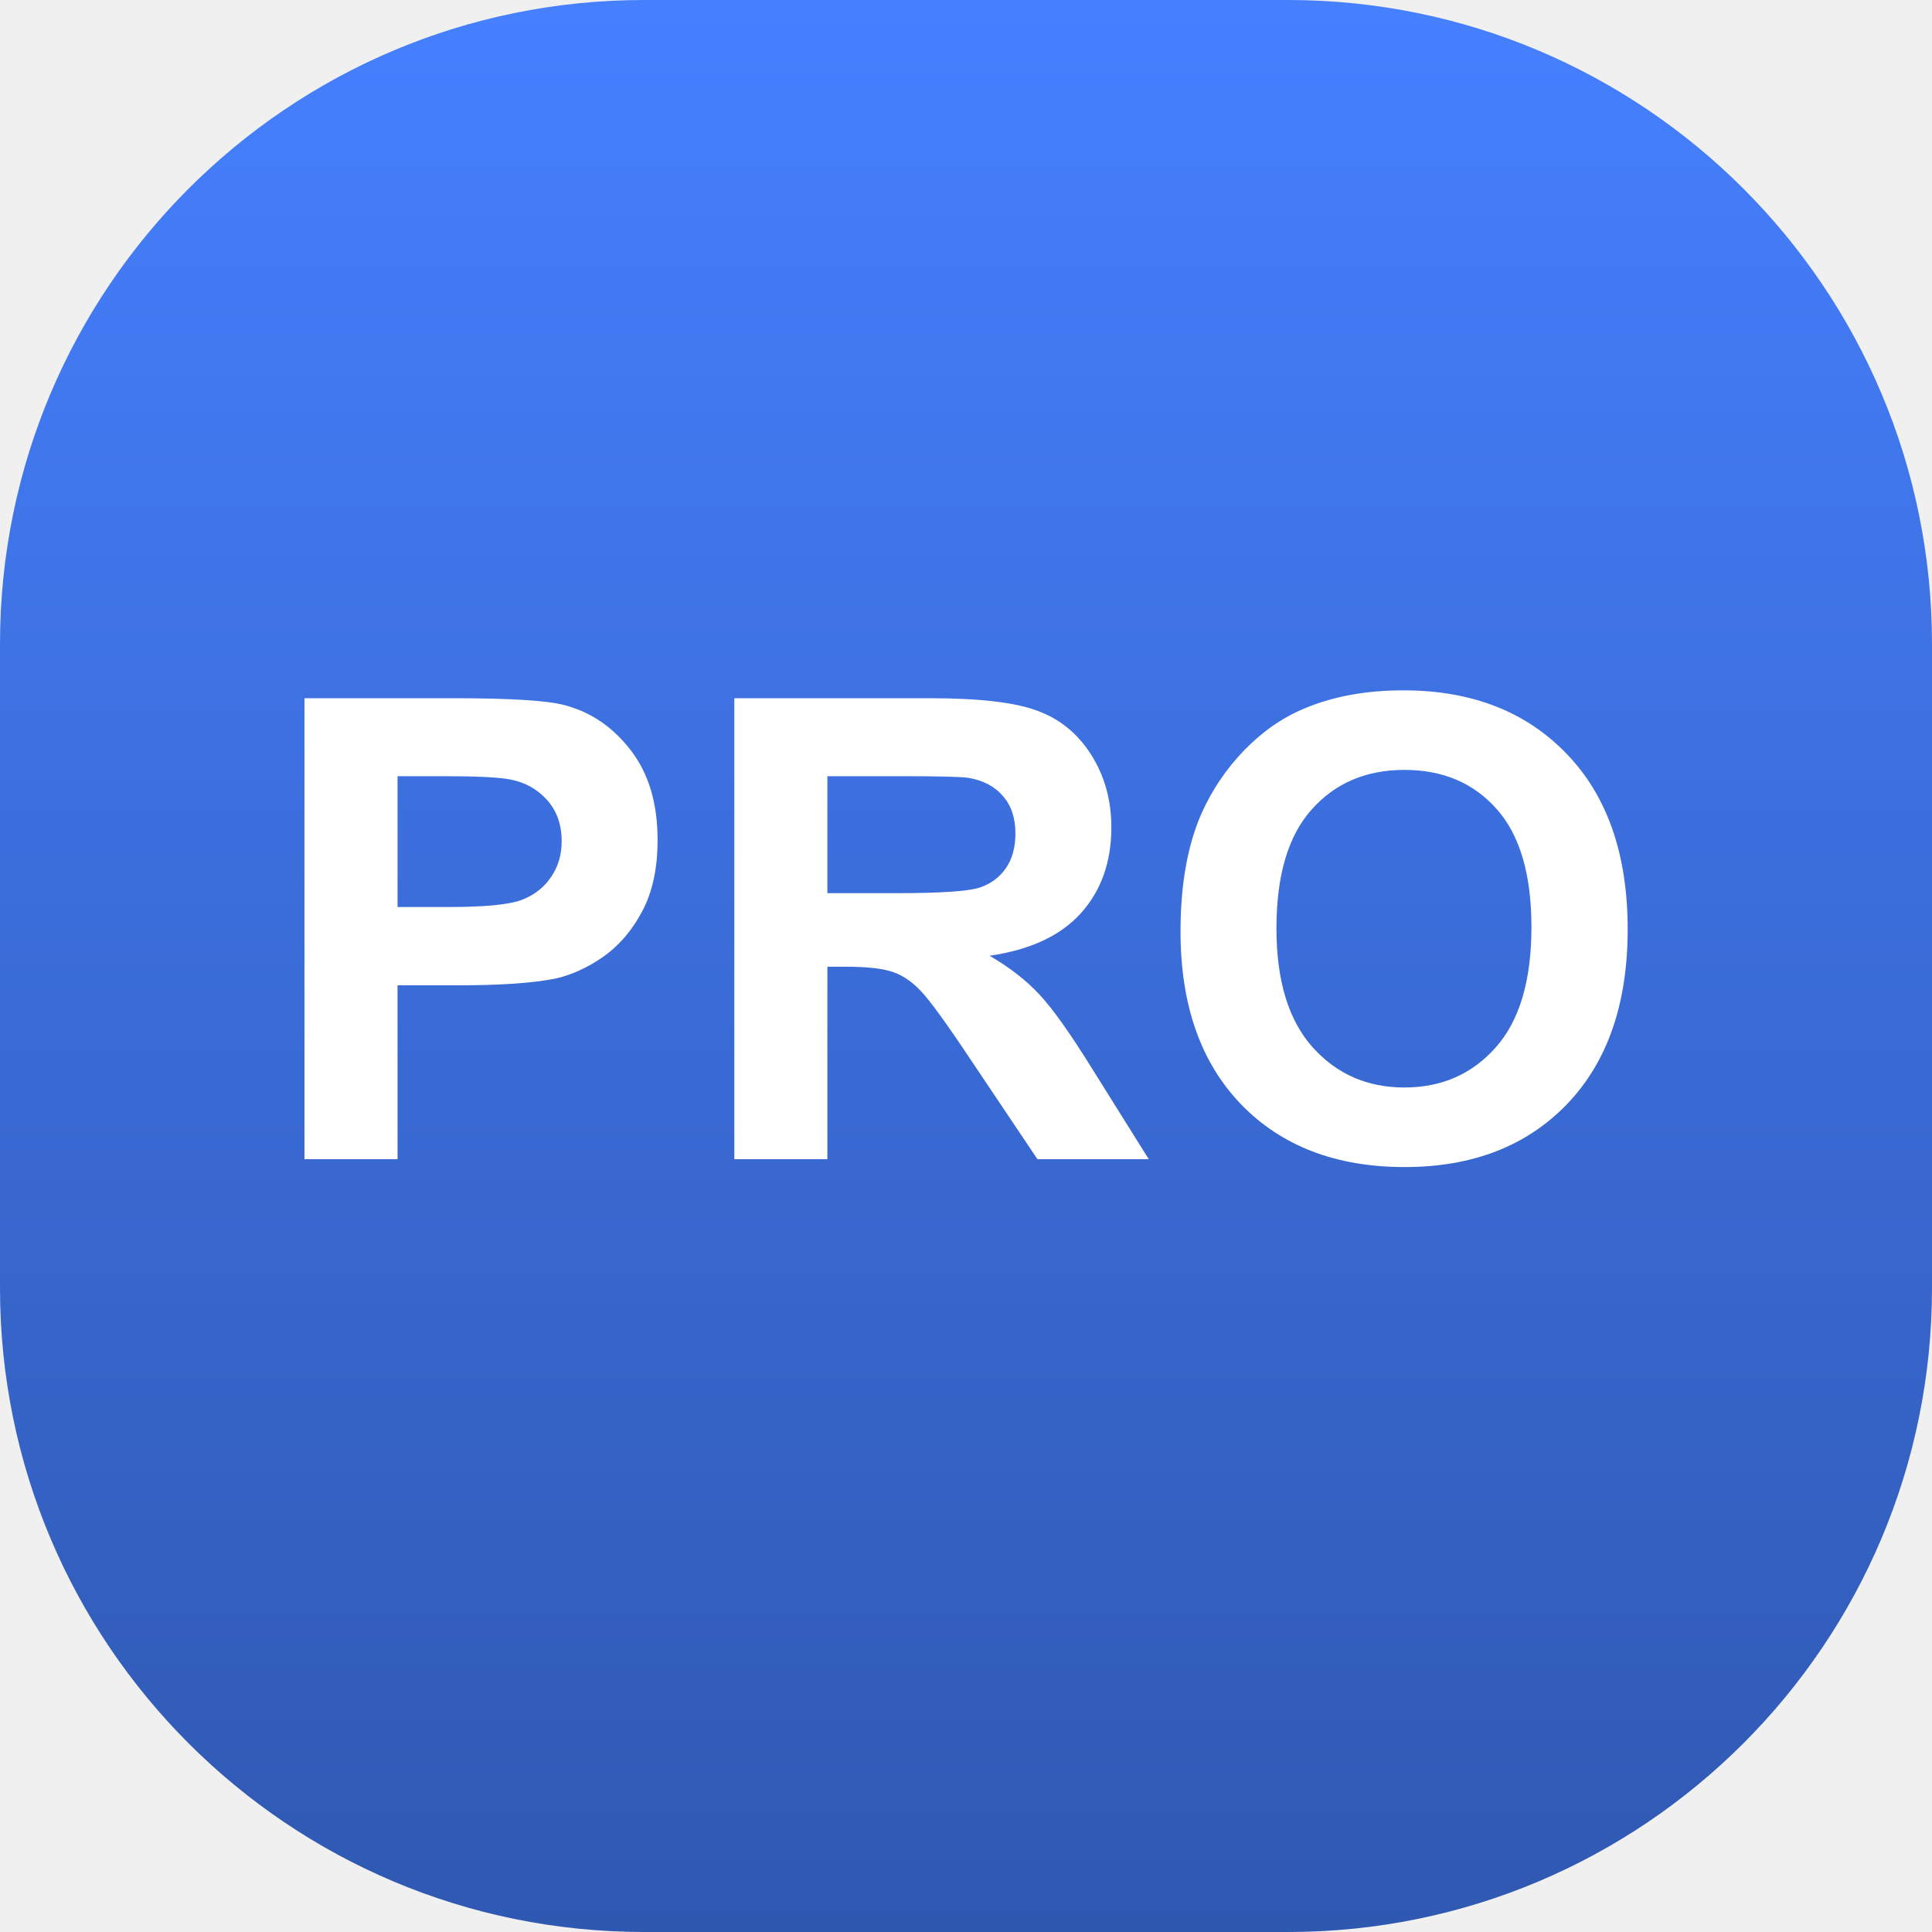
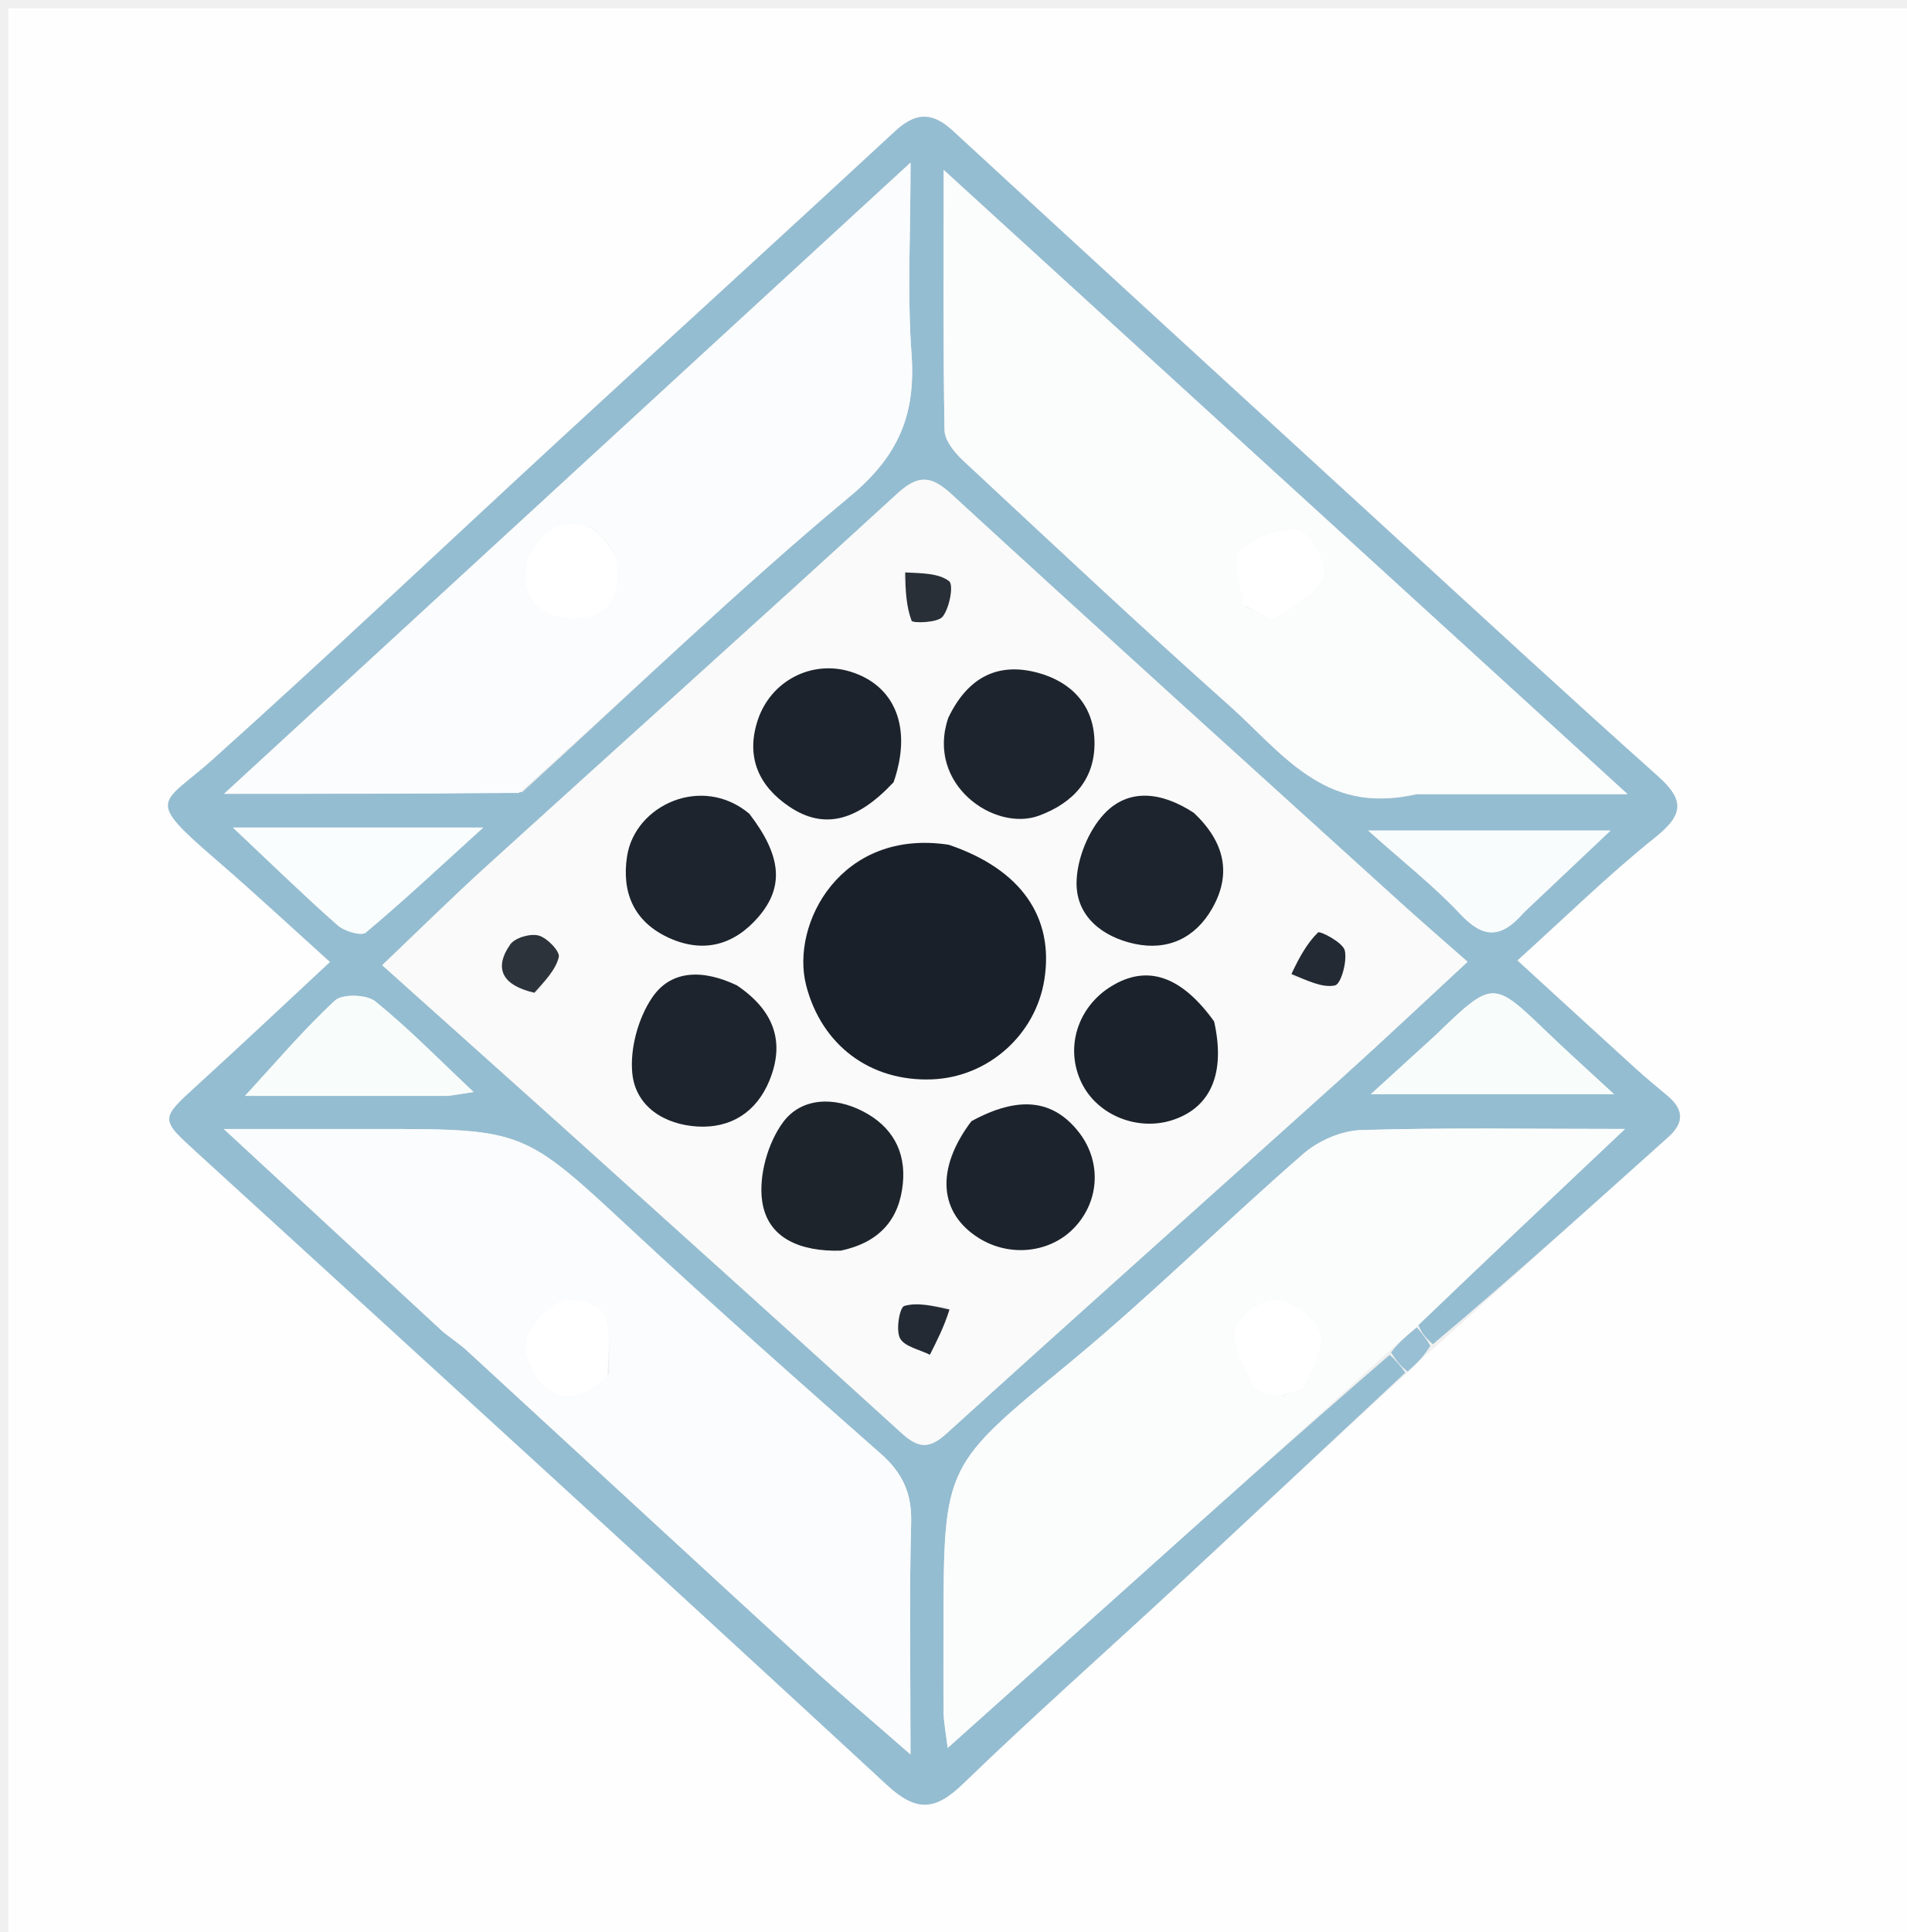
- <svg xmlns="http://www.w3.org/2000/svg" width="60" height="60" viewBox="0 0 60 60" fill="none">
-   <g clip-path="url(#clip0_79_407)">
-     <rect width="60" height="60" rx="20" fill="url(#paint0_linear_79_407)" />
-     <path d="M9.455 36V21.684H14.094C15.852 21.684 16.997 21.755 17.531 21.898C18.352 22.113 19.038 22.582 19.592 23.305C20.145 24.021 20.422 24.949 20.422 26.088C20.422 26.967 20.262 27.706 19.943 28.305C19.624 28.904 19.217 29.376 18.723 29.721C18.234 30.059 17.736 30.284 17.229 30.395C16.538 30.531 15.539 30.6 14.23 30.6H12.346V36H9.455ZM12.346 24.105V28.168H13.928C15.067 28.168 15.829 28.093 16.213 27.943C16.597 27.794 16.896 27.559 17.111 27.24C17.333 26.921 17.443 26.55 17.443 26.127C17.443 25.606 17.29 25.176 16.984 24.838C16.678 24.499 16.291 24.288 15.822 24.203C15.477 24.138 14.784 24.105 13.742 24.105H12.346ZM22.805 36V21.684H28.889C30.419 21.684 31.529 21.814 32.219 22.074C32.915 22.328 33.472 22.784 33.889 23.441C34.305 24.099 34.514 24.851 34.514 25.697C34.514 26.771 34.198 27.66 33.566 28.363C32.935 29.06 31.991 29.499 30.734 29.682C31.359 30.046 31.874 30.447 32.277 30.883C32.688 31.319 33.238 32.094 33.928 33.207L35.676 36H32.219L30.129 32.885C29.387 31.771 28.879 31.072 28.605 30.785C28.332 30.492 28.042 30.294 27.736 30.189C27.43 30.079 26.945 30.023 26.281 30.023H25.695V36H22.805ZM25.695 27.738H27.834C29.221 27.738 30.087 27.68 30.432 27.562C30.777 27.445 31.047 27.244 31.242 26.957C31.438 26.671 31.535 26.312 31.535 25.883C31.535 25.401 31.405 25.014 31.145 24.721C30.891 24.421 30.529 24.232 30.061 24.154C29.826 24.122 29.123 24.105 27.951 24.105H25.695V27.738ZM36.662 28.93C36.662 27.471 36.88 26.247 37.316 25.258C37.642 24.529 38.085 23.874 38.645 23.295C39.211 22.715 39.829 22.286 40.5 22.006C41.392 21.628 42.421 21.439 43.586 21.439C45.695 21.439 47.382 22.094 48.645 23.402C49.914 24.711 50.549 26.531 50.549 28.861C50.549 31.172 49.921 32.982 48.664 34.291C47.408 35.593 45.728 36.244 43.625 36.244C41.496 36.244 39.803 35.596 38.547 34.301C37.29 32.999 36.662 31.208 36.662 28.93ZM39.641 28.832C39.641 30.453 40.015 31.684 40.764 32.523C41.512 33.357 42.463 33.773 43.615 33.773C44.768 33.773 45.712 33.36 46.447 32.533C47.19 31.7 47.56 30.453 47.56 28.793C47.56 27.152 47.199 25.928 46.477 25.121C45.76 24.314 44.807 23.91 43.615 23.91C42.424 23.91 41.464 24.32 40.734 25.141C40.005 25.954 39.641 27.185 39.641 28.832Z" fill="white" />
-   </g>
-   <defs>
-     <linearGradient id="paint0_linear_79_407" x1="30" y1="0" x2="30" y2="60" gradientUnits="userSpaceOnUse">
-       <stop stop-color="#4680FF" />
-       <stop offset="1" stop-color="#2F58B1" />
-     </linearGradient>
-     <clipPath id="clip0_79_407">
-       <rect width="60" height="60" fill="white" />
-     </clipPath>
-   </defs>
+ <svg xmlns="http://www.w3.org/2000/svg" version="1.1" id="Layer_1" x="0px" y="0px" width="100%" viewBox="0 0 228 231" enable-background="new 0 0 228 231">
+   <path fill="#FEFEFE" opacity="1" stroke="none" d=" M130,232 C86.667,232 43.833,232 1,232 C1,155 1,78 1,1 C77,1 153,1 229,1 C229,78 229,155 229,232 C196.167,232 163.333,232 130,232 M168.614,163.84 C169.452,162.994 170.289,162.147 171.716,160.955 C180.969,152.622 190.208,144.272 199.485,135.966 C201.46,134.198 201.322,132.628 199.389,131.006 C198.116,129.938 196.827,128.886 195.598,127.768 C190.976,123.566 186.375,119.339 181.452,114.834 C187.257,109.597 192.363,104.575 197.927,100.125 C201.306,97.423 201.486,95.684 198.252,92.798 C187.33,83.049 176.576,73.111 165.779,63.22 C148.476,47.369 131.173,31.518 113.917,15.614 C111.464,13.353 109.481,13.42 107.033,15.688 C93.853,27.903 80.56,39.998 67.345,52.176 C53.394,65.033 39.619,78.085 25.501,90.755 C19.259,96.356 17.166,95.307 26.023,102.946 C30.496,106.803 34.817,110.835 39.466,115.021 C33.848,120.242 28.779,125.029 23.624,129.722 C19.1,133.841 19.137,133.773 23.586,137.836 C51.109,162.97 78.65,188.086 106.023,213.383 C109.558,216.65 111.792,216.534 115.148,213.292 C123.495,205.228 132.196,197.531 140.709,189.637 C149.85,181.16 158.94,172.626 168.614,163.84 z" />
+   <path fill="#95BDD1" opacity="1" stroke="none" d=" M168.052,164.117 C158.94,172.626 149.85,181.16 140.709,189.637 C132.196,197.531 123.495,205.228 115.148,213.292 C111.792,216.534 109.558,216.65 106.023,213.383 C78.65,188.086 51.109,162.97 23.586,137.836 C19.137,133.773 19.1,133.841 23.624,129.722 C28.779,125.029 33.848,120.242 39.466,115.021 C34.817,110.835 30.496,106.803 26.023,102.946 C17.166,95.307 19.259,96.356 25.501,90.755 C39.619,78.085 53.394,65.033 67.345,52.176 C80.56,39.998 93.853,27.903 107.033,15.688 C109.481,13.42 111.464,13.353 113.917,15.614 C131.173,31.518 148.476,47.369 165.779,63.22 C176.576,73.111 187.33,83.049 198.252,92.798 C201.486,95.684 201.306,97.423 197.927,100.125 C192.363,104.575 187.257,109.597 181.452,114.834 C186.375,119.339 190.976,123.566 195.598,127.768 C196.827,128.886 198.116,129.938 199.389,131.006 C201.322,132.628 201.46,134.198 199.485,135.966 C190.208,144.272 180.969,152.622 171.336,160.725 C170.448,159.901 169.942,159.307 169.621,158.421 C177.691,150.684 185.576,143.24 194.317,134.987 C182.968,134.987 172.86,134.81 162.768,135.119 C160.412,135.191 157.656,136.393 155.853,137.96 C146.448,146.136 137.583,154.951 127.981,162.879 C113.022,175.231 112.835,175.005 112.833,194.322 C112.832,197.816 112.792,201.312 112.844,204.805 C112.861,205.987 113.109,207.166 113.329,208.987 C120.343,202.709 126.771,196.963 133.192,191.209 C144.075,181.456 154.954,171.698 166.181,161.996 C167.035,162.739 167.543,163.428 168.052,164.117 M67.005,134.488 C80.588,146.735 94.202,158.949 107.721,171.267 C109.681,173.053 110.986,173.393 113.133,171.446 C128.894,157.153 144.779,142.996 160.591,128.758 C165.491,124.345 170.285,119.814 175.493,114.998 C172.484,112.342 169.875,110.092 167.324,107.778 C149.464,91.584 131.569,75.427 113.816,59.116 C111.301,56.805 109.787,56.738 107.246,59.066 C90.947,74.005 74.481,88.761 58.114,103.625 C53.992,107.369 50.032,111.289 45.708,115.402 C52.881,121.821 59.685,127.91 67.005,134.488 M62.454,94.706 C75.472,82.848 88.144,70.572 101.67,59.325 C107.508,54.47 109.521,49.492 108.999,42.317 C108.479,35.169 108.885,27.954 108.885,19.444 C81.077,45.01 54.361,69.573 26.801,94.911 C39.18,94.911 50.412,94.911 62.454,94.706 M53.141,159.385 C54.06,160.098 55.036,160.749 55.89,161.534 C69.477,174.027 83.03,186.557 96.635,199.03 C100.325,202.412 104.16,205.636 108.879,209.765 C108.879,199.572 108.721,190.791 108.956,182.019 C109.05,178.516 107.902,176.091 105.33,173.823 C95.357,165.029 85.391,156.219 75.654,147.166 C62.643,135.069 62.735,134.971 44.794,134.99 C39.117,134.996 33.441,134.991 26.769,134.991 C36.038,143.569 44.326,151.239 53.141,159.385 M169.536,94.949 C177.412,94.949 185.289,94.949 194.618,94.949 C166.944,69.691 140.402,45.467 112.852,20.324 C112.852,31.641 112.774,41.541 112.952,51.436 C112.974,52.659 114.135,54.095 115.14,55.032 C125.722,64.888 136.265,74.792 147.061,84.41 C153.177,89.859 158.41,97.538 169.536,94.949 M33.855,98.948 C32.158,98.948 30.46,98.948 27.857,98.948 C32.616,103.432 36.404,107.13 40.37,110.628 C41.179,111.341 43.201,111.949 43.739,111.499 C48.205,107.768 52.454,103.776 57.778,98.948 C49.025,98.948 41.897,98.948 33.855,98.948 M182.394,108.941 C185.694,105.822 188.995,102.703 192.589,99.306 C182.919,99.306 173.818,99.306 163.616,99.306 C167.832,103.08 171.473,105.932 174.6,109.266 C177.239,112.079 179.378,112.408 182.394,108.941 M53.702,131.032 C54.561,130.895 55.419,130.757 56.626,130.563 C52.466,126.651 48.866,122.955 44.883,119.732 C43.851,118.896 40.944,118.81 40.058,119.631 C36.252,123.159 32.877,127.154 29.296,131.031 C37.01,131.031 44.939,131.031 53.702,131.032 M171.465,123.968 C169.145,126.081 166.825,128.194 163.926,130.833 C174.083,130.833 183.113,130.833 193.013,130.833 C189.94,127.99 187.415,125.727 184.972,123.378 C178.518,117.172 178.532,117.158 171.465,123.968 z" />
+   <path fill="#98BFD3" opacity="1" stroke="none" d=" M169.435,158.713 C169.942,159.307 170.448,159.901 171.041,160.898 C170.289,162.147 169.452,162.994 168.333,163.978 C167.543,163.428 167.035,162.739 166.341,161.72 C167.249,160.498 168.342,159.605 169.435,158.713 z" />
+   <path fill="#F9FAF9" opacity="1" stroke="none" d=" M66.747,134.243 C59.685,127.91 52.881,121.821 45.708,115.402 C50.032,111.289 53.992,107.369 58.114,103.625 C74.481,88.761 90.947,74.005 107.246,59.066 C109.787,56.738 111.301,56.805 113.816,59.116 C131.569,75.427 149.464,91.584 167.324,107.778 C169.875,110.092 172.484,112.342 175.493,114.998 C170.285,119.814 165.491,124.345 160.591,128.758 C144.779,142.996 128.894,157.153 113.133,171.446 C110.986,173.393 109.681,173.053 107.721,171.267 C94.202,158.949 80.588,146.735 66.747,134.243 M113.035,100.953 C100.569,99.034 94.517,110.446 96.398,117.796 C98.221,124.917 104.02,129.344 111.455,129.053 C118.16,128.792 123.844,123.74 124.888,117.116 C126.06,109.679 122.116,103.934 113.035,100.953 M87.8,117.651 C84.121,115.908 80.257,115.899 77.97,119.298 C76.307,121.769 75.325,125.372 75.611,128.317 C76.001,132.32 79.464,134.464 83.417,134.692 C87.394,134.921 90.467,132.964 92.009,129.194 C93.908,124.552 92.546,120.806 87.8,117.651 M113.229,86.175 C110.699,93.765 118.913,99.517 124.277,97.513 C128.387,95.977 130.978,93.123 130.881,88.637 C130.789,84.329 128.136,81.539 124.136,80.448 C119.37,79.148 115.743,80.931 113.229,86.175 M89.312,97.06 C83.973,92.572 75.936,96.235 74.987,102.38 C74.308,106.774 75.853,110.254 80.01,112.143 C84.137,114.018 87.816,112.987 90.708,109.616 C93.793,106.02 93.46,102.316 89.312,97.06 M142.469,96.963 C138.884,94.654 134.933,94.208 132.021,97.334 C130.12,99.375 128.774,102.73 128.737,105.517 C128.682,109.536 131.798,112.018 135.676,112.849 C139.66,113.702 142.933,112.143 144.939,108.644 C147.304,104.522 146.479,100.706 142.469,96.963 M107.037,93.186 C109.115,86.998 107.034,81.963 101.717,80.313 C97.074,78.872 92.153,81.391 90.601,86.143 C89.17,90.525 90.736,94.006 94.409,96.461 C98.489,99.186 102.425,98.257 107.037,93.186 M100.914,149.449 C105.211,148.53 107.545,145.776 107.965,141.506 C108.346,137.64 106.667,134.691 103.227,132.897 C99.756,131.087 95.831,131.216 93.64,134.184 C91.819,136.651 90.723,140.548 91.135,143.562 C91.753,148.094 95.751,149.662 100.914,149.449 M115.863,134.288 C111.828,139.795 112.297,145.077 117.085,148.05 C120.805,150.36 125.659,149.801 128.521,146.733 C131.533,143.504 131.715,138.782 128.961,135.31 C125.913,131.466 121.814,130.974 115.863,134.288 M145.046,121.768 C141.221,116.623 137.147,115.326 132.919,117.908 C128.814,120.414 127.301,125.365 129.369,129.532 C131.291,133.405 136.157,135.322 140.371,133.867 C144.804,132.335 146.567,128.291 145.046,121.768 M154.598,116.79 C156.294,117.21 158.098,118.144 159.639,117.822 C160.354,117.673 161.122,114.947 160.811,113.641 C160.579,112.67 157.834,111.272 157.61,111.492 C156.269,112.809 155.335,114.539 154.598,116.79 M64.279,118.645 C65.182,117.253 66.46,115.951 66.819,114.431 C66.98,113.75 65.432,112.131 64.413,111.859 C63.409,111.59 61.57,112.122 61.009,112.934 C58.93,115.942 60.251,117.864 64.279,118.645 M108.001,68.715 C108.279,70.572 108.365,72.501 109.011,74.219 C109.129,74.533 112.144,74.472 112.727,73.727 C113.558,72.667 114.059,69.917 113.488,69.483 C112.221,68.519 110.2,68.546 108.001,68.715 M113.323,156.236 C111.577,156.142 109.726,155.687 108.141,156.147 C107.582,156.309 107.105,159.001 107.624,160.003 C108.145,161.009 109.953,161.349 111.197,161.981 C112.053,160.29 112.909,158.6 113.323,156.236 z" />
+   <path fill="#FBFCFD" opacity="1" stroke="none" d=" M62.049,94.809 C50.412,94.911 39.18,94.911 26.801,94.911 C54.361,69.573 81.077,45.01 108.885,19.444 C108.885,27.954 108.479,35.169 108.999,42.317 C109.521,49.492 107.508,54.47 101.67,59.325 C88.144,70.572 75.472,82.848 62.049,94.809 M73.527,66.317 C71.942,63.285 69.378,61.65 66.234,63.126 C64.649,63.87 63.026,66.166 62.838,67.913 C62.447,71.543 64.723,73.971 68.422,73.999 C72.901,74.032 74.406,71.209 73.527,66.317 z" />
+   <path fill="#FBFCFD" opacity="1" stroke="none" d=" M52.878,159.148 C44.326,151.239 36.038,143.569 26.769,134.991 C33.441,134.991 39.117,134.996 44.794,134.99 C62.735,134.971 62.643,135.069 75.654,147.166 C85.391,156.219 95.357,165.029 105.33,173.823 C107.902,176.091 109.05,178.516 108.956,182.019 C108.721,190.791 108.879,199.572 108.879,209.765 C104.16,205.636 100.325,202.412 96.635,199.03 C83.03,186.557 69.477,174.027 55.89,161.534 C55.036,160.749 54.06,160.098 52.878,159.148 M72.868,164.21 C72.738,161.794 73.189,159.11 72.25,157.065 C71.725,155.923 68.53,154.952 67.188,155.499 C65.367,156.241 63.411,158.317 62.933,160.185 C62.523,161.786 63.603,164.446 64.923,165.665 C67.338,167.896 70.1,166.957 72.868,164.21 z" />
+   <path fill="#FBFDFD" opacity="1" stroke="none" d=" M169.621,158.421 C168.342,159.605 167.249,160.498 165.996,161.666 C154.954,171.698 144.075,181.456 133.192,191.209 C126.771,196.963 120.343,202.709 113.329,208.987 C113.109,207.166 112.861,205.987 112.844,204.805 C112.792,201.312 112.832,197.816 112.833,194.322 C112.835,175.005 113.022,175.231 127.981,162.879 C137.583,154.951 146.448,146.136 155.853,137.96 C157.656,136.393 160.412,135.191 162.768,135.119 C172.86,134.81 182.968,134.987 194.317,134.987 C185.576,143.24 177.691,150.684 169.621,158.421 M153.371,166.866 C154.287,166.509 155.731,166.391 156.022,165.75 C156.968,163.673 158.483,161.076 157.898,159.299 C157.305,157.501 154.543,155.497 152.598,155.35 C150.952,155.226 147.901,157.432 147.655,158.958 C147.313,161.088 148.85,163.619 149.917,165.816 C150.225,166.451 151.678,166.531 153.371,166.866 z" />
+   <path fill="#FBFCFC" opacity="1" stroke="none" d=" M169.044,94.95 C158.41,97.538 153.177,89.859 147.061,84.41 C136.265,74.792 125.722,64.888 115.14,55.032 C114.135,54.095 112.974,52.659 112.952,51.436 C112.774,41.541 112.852,31.641 112.852,20.324 C140.402,45.467 166.944,69.691 194.618,94.949 C185.289,94.949 177.412,94.949 169.044,94.95 M149.02,72.603 C150.228,73.071 151.864,74.276 152.567,73.869 C154.781,72.587 157.498,71.04 158.34,68.926 C158.882,67.566 156.703,63.57 155.328,63.351 C153.082,62.992 149.941,64.181 148.265,65.826 C147.263,66.809 148.335,69.904 149.02,72.603 z" />
+   <path fill="#F9FDFD" opacity="1" stroke="none" d=" M34.312,98.948 C41.897,98.948 49.025,98.948 57.778,98.948 C52.454,103.776 48.205,107.768 43.739,111.499 C43.201,111.949 41.179,111.341 40.37,110.628 C36.404,107.13 32.616,103.432 27.857,98.948 C30.46,98.948 32.158,98.948 34.312,98.948 z" />
+   <path fill="#F9FCFD" opacity="1" stroke="none" d=" M182.136,109.186 C179.378,112.408 177.239,112.079 174.6,109.266 C171.473,105.932 167.832,103.08 163.616,99.306 C173.818,99.306 182.919,99.306 192.589,99.306 C188.995,102.703 185.694,105.822 182.136,109.186 z" />
+   <path fill="#F8FDFB" opacity="1" stroke="none" d=" M53.285,131.032 C44.939,131.031 37.01,131.031 29.296,131.031 C32.877,127.154 36.252,123.159 40.058,119.631 C40.944,118.81 43.851,118.896 44.883,119.732 C48.866,122.955 52.466,126.651 56.626,130.563 C55.419,130.757 54.561,130.895 53.285,131.032 z" />
+   <path fill="#F8FDFB" opacity="1" stroke="none" d=" M171.719,123.72 C178.532,117.158 178.518,117.172 184.972,123.378 C187.415,125.727 189.94,127.99 193.013,130.833 C183.113,130.833 174.083,130.833 163.926,130.833 C166.825,128.194 169.145,126.081 171.719,123.72 z" />
+   <path fill="#1A2029" opacity="1" stroke="none" d=" M113.45,101.004 C122.116,103.934 126.06,109.679 124.888,117.116 C123.844,123.74 118.16,128.792 111.455,129.053 C104.02,129.344 98.221,124.917 96.398,117.796 C94.517,110.446 100.569,99.034 113.45,101.004 z" />
+   <path fill="#1E242E" opacity="1" stroke="none" d=" M88.129,117.822 C92.546,120.806 93.908,124.552 92.009,129.194 C90.467,132.964 87.394,134.921 83.417,134.692 C79.464,134.464 76.001,132.32 75.611,128.317 C75.325,125.372 76.307,121.769 77.97,119.298 C80.257,115.899 84.121,115.908 88.129,117.822 z" />
+   <path fill="#1E242E" opacity="1" stroke="none" d=" M113.404,85.817 C115.743,80.931 119.37,79.148 124.136,80.448 C128.136,81.539 130.789,84.329 130.881,88.637 C130.978,93.123 128.387,95.977 124.277,97.513 C118.913,99.517 110.699,93.765 113.404,85.817 z" />
+   <path fill="#1D242D" opacity="1" stroke="none" d=" M89.608,97.299 C93.46,102.316 93.793,106.02 90.708,109.616 C87.816,112.987 84.137,114.018 80.01,112.143 C75.853,110.254 74.308,106.774 74.987,102.38 C75.936,96.235 83.973,92.572 89.608,97.299 z" />
+   <path fill="#1D242D" opacity="1" stroke="none" d=" M142.773,97.196 C146.479,100.706 147.304,104.522 144.939,108.644 C142.933,112.143 139.66,113.702 135.676,112.849 C131.798,112.018 128.682,109.536 128.737,105.517 C128.774,102.73 130.12,99.375 132.021,97.334 C134.933,94.208 138.884,94.654 142.773,97.196 z" />
+   <path fill="#1C232C" opacity="1" stroke="none" d=" M106.854,93.532 C102.425,98.257 98.489,99.186 94.409,96.461 C90.736,94.006 89.17,90.525 90.601,86.143 C92.153,81.391 97.074,78.872 101.717,80.313 C107.034,81.963 109.115,86.998 106.854,93.532 z" />
+   <path fill="#1D242C" opacity="1" stroke="none" d=" M100.545,149.535 C95.751,149.662 91.753,148.094 91.135,143.562 C90.723,140.548 91.819,136.651 93.64,134.184 C95.831,131.216 99.756,131.087 103.227,132.897 C106.667,134.691 108.346,137.64 107.965,141.506 C107.545,145.776 105.211,148.53 100.545,149.535 z" />
+   <path fill="#1C232C" opacity="1" stroke="none" d=" M116.173,134.05 C121.814,130.974 125.913,131.466 128.961,135.31 C131.715,138.782 131.533,143.504 128.521,146.733 C125.659,149.801 120.805,150.36 117.085,148.05 C112.297,145.077 111.828,139.795 116.173,134.05 z" />
+   <path fill="#1B222B" opacity="1" stroke="none" d=" M145.187,122.135 C146.567,128.291 144.804,132.335 140.371,133.867 C136.157,135.322 131.291,133.405 129.369,129.532 C127.301,125.365 128.814,120.414 132.919,117.908 C137.147,115.326 141.221,116.623 145.187,122.135 z" />
+   <path fill="#242A33" opacity="1" stroke="none" d=" M154.432,116.46 C155.335,114.539 156.269,112.809 157.61,111.492 C157.834,111.272 160.579,112.67 160.811,113.641 C161.122,114.947 160.354,117.673 159.639,117.822 C158.098,118.144 156.294,117.21 154.432,116.46 z" />
+   <path fill="#2D333A" opacity="1" stroke="none" d=" M63.906,118.698 C60.251,117.864 58.93,115.942 61.009,112.934 C61.57,112.122 63.409,111.59 64.413,111.859 C65.432,112.131 66.98,113.75 66.819,114.431 C66.46,115.951 65.182,117.253 63.906,118.698 z" />
+   <path fill="#292F37" opacity="1" stroke="none" d=" M108.243,68.442 C110.2,68.546 112.221,68.519 113.488,69.483 C114.059,69.917 113.558,72.667 112.727,73.727 C112.144,74.472 109.129,74.533 109.011,74.219 C108.365,72.501 108.279,70.572 108.243,68.442 z" />
+   <path fill="#242A33" opacity="1" stroke="none" d=" M113.544,156.573 C112.909,158.6 112.053,160.29 111.197,161.981 C109.953,161.349 108.145,161.009 107.624,160.003 C107.105,159.001 107.582,156.309 108.141,156.147 C109.726,155.687 111.577,156.142 113.544,156.573 z" />
+   <path opacity="1" stroke="none" d=" M73.673,66.675 C74.406,71.209 72.901,74.032 68.422,73.999 C64.723,73.971 62.447,71.543 62.838,67.913 C63.026,66.166 64.649,63.87 66.234,63.126 C69.378,61.65 71.942,63.285 73.673,66.675 z" style="fill: rgb(255, 255, 255);" />
+   <path opacity="1" stroke="none" d=" M72.629,164.509 C70.1,166.957 67.338,167.896 64.923,165.665 C63.603,164.446 62.523,161.786 62.933,160.185 C63.411,158.317 65.367,156.241 67.188,155.499 C68.53,154.952 71.725,155.923 72.25,157.065 C73.189,159.11 72.738,161.794 72.629,164.509 z" style="fill: rgb(255, 255, 255);" />
+   <path opacity="1" stroke="none" d=" M152.989,166.865 C151.678,166.531 150.225,166.451 149.917,165.816 C148.85,163.619 147.313,161.088 147.655,158.958 C147.901,157.432 150.952,155.226 152.598,155.35 C154.543,155.497 157.305,157.501 157.898,159.299 C158.483,161.076 156.968,163.673 156.022,165.75 C155.731,166.391 154.287,166.509 152.989,166.865 z" style="fill: rgb(255, 255, 255);" />
+   <path opacity="1" stroke="none" d=" M148.747,72.326 C148.335,69.904 147.263,66.809 148.265,65.826 C149.941,64.181 153.082,62.992 155.328,63.351 C156.703,63.57 158.882,67.566 158.34,68.926 C157.498,71.04 154.781,72.587 152.567,73.869 C151.864,74.276 150.228,73.071 148.747,72.326 z" style="fill: rgb(255, 255, 255);" />
</svg>
